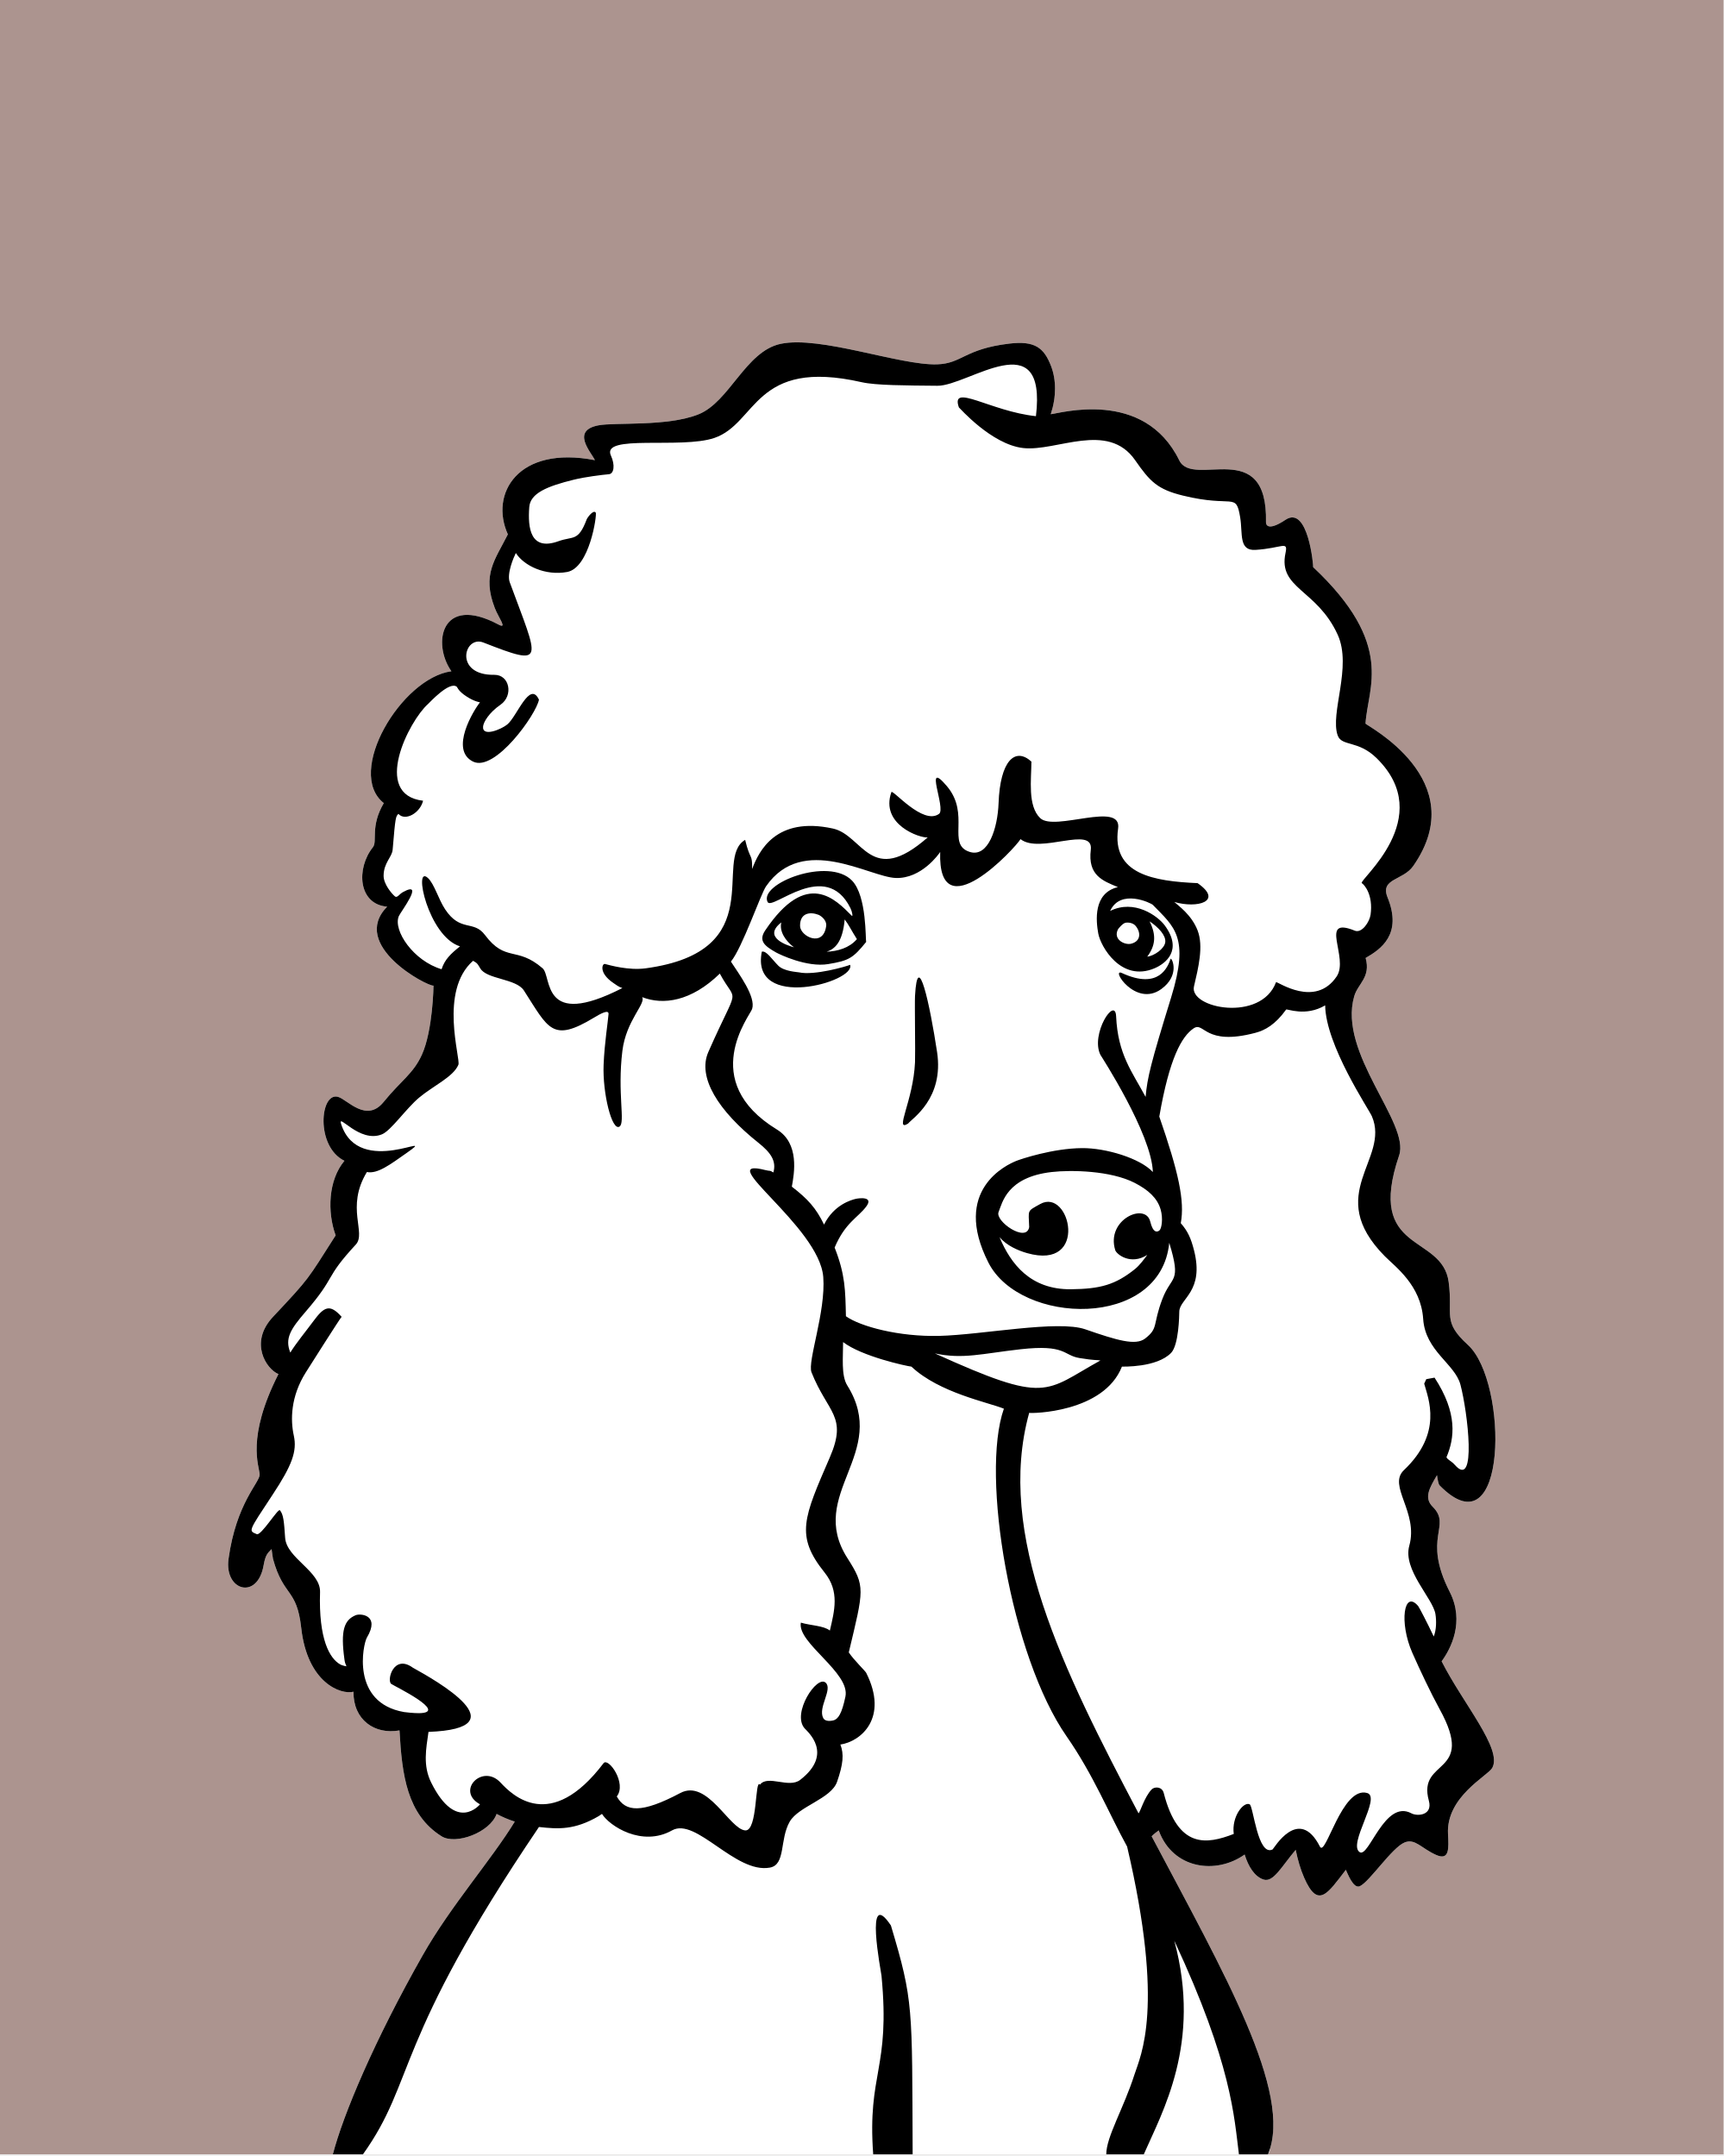
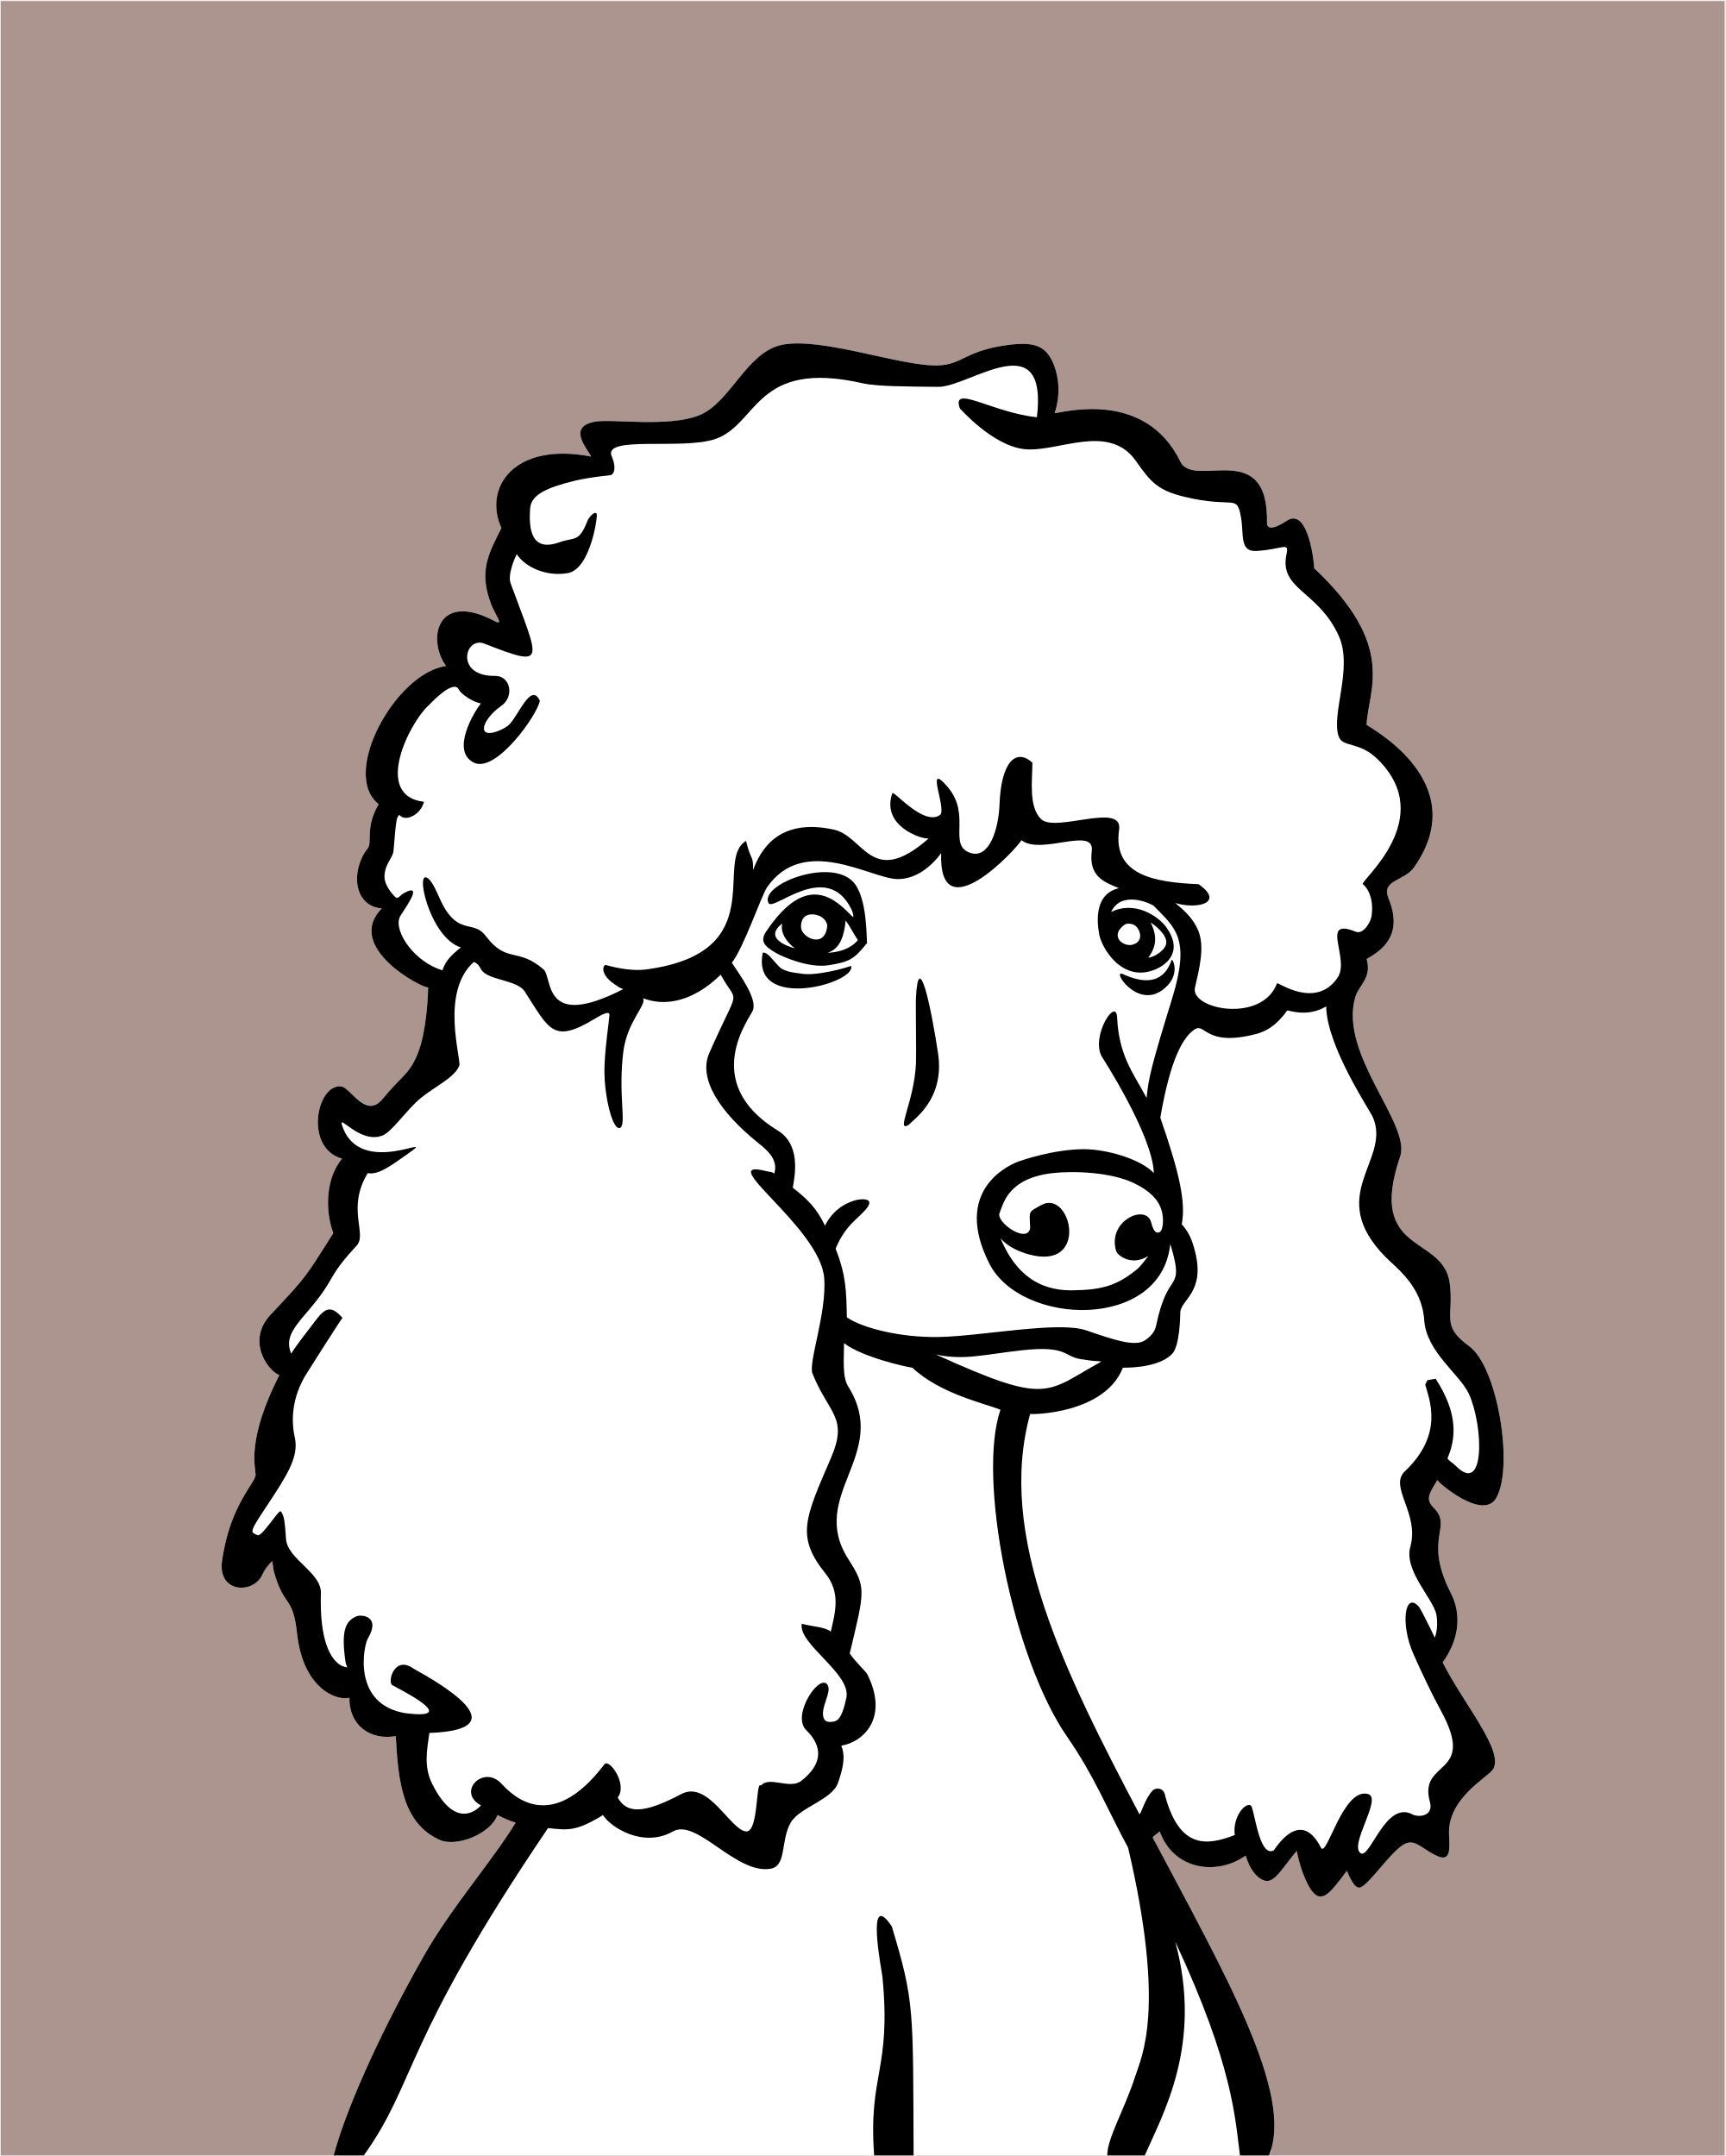
- <svg xmlns="http://www.w3.org/2000/svg" width="100%" height="100%" viewBox="0 0 945 1182" version="1.1" xml:space="preserve" style="fill-rule:evenodd;clip-rule:evenodd;stroke-linejoin:round;stroke-miterlimit:2;">
-   <g transform="matrix(1,0,0,1,-1064.69,-1406.58)">
-     <g id="site_poodle" transform="matrix(0.26936,0,0,0.47619,1064.69,1406.58)">
-       <rect x="0" y="0" width="3507.87" height="2480.32" style="fill:rgb(172,148,143);" />
-       <g id="poodle" transform="matrix(-3.7125,0,0,3.04563,15264.2,-1117.53)">
-         <g transform="matrix(-1,0,0,0.689512,5176.27,-602.928)">
-           <path d="M1759.83,2587.68L1247.16,2587.68C1252.82,2565.97 1269.83,2525.41 1296.52,2478.39C1311.75,2451.54 1334.14,2426.19 1346.91,2405.26C1343.22,2404.08 1339.87,2402.61 1336.93,2401.04C1333.41,2411.16 1314.56,2418.2 1306.78,2413.31C1287.92,2401.46 1285.05,2379.94 1283.72,2355.26C1269.98,2357.73 1258.28,2349.38 1258.5,2334.06C1251.54,2335.86 1233.16,2329.2 1229.82,2298.99C1227.41,2277.16 1220.16,2282.26 1214.37,2261.24C1214.22,2260.7 1213.92,2258.18 1213.59,2255.86C1211.62,2257.91 1210.26,2258.73 1209.22,2264.71C1205.87,2283.98 1187.58,2278.76 1189.99,2261.24C1194.23,2230.43 1207.21,2219.26 1207.04,2214.96C1206.86,2210.16 1199.53,2195.02 1217.35,2159.91C1210.74,2157.22 1201.1,2142.64 1214.37,2128.53C1234.81,2106.78 1232.88,2108.65 1248.71,2083.87C1244.06,2071.07 1244.61,2053.64 1253.53,2042.98C1237.53,2035.23 1240.11,2005.03 1250.08,2007.95C1255.15,2009.44 1265.57,2022.37 1275,2010.75C1284.54,1998.97 1291.2,1995.36 1295.96,1984.89C1302.05,1971.52 1302.36,1946.95 1302.36,1946.95C1299,1947.42 1256.15,1924.84 1276.94,1903.65C1261.12,1902.37 1259.79,1882.79 1269.12,1871.07C1271.76,1867.77 1267.53,1859.77 1275.11,1846.87C1253.83,1830.16 1284.74,1778.3 1312.18,1774.6C1301.52,1759.58 1306.32,1732.09 1338.04,1749.02C1343.09,1751.71 1337.98,1745.21 1335.95,1739.92C1328.87,1721.53 1335.98,1713.72 1343.11,1699.53C1333.04,1677.35 1348.55,1650.63 1390.85,1658.88C1388.68,1654.38 1377.59,1642.62 1392.84,1639.77C1402.1,1638.03 1430.54,1640.56 1447.59,1633.76C1464.67,1626.94 1473.43,1599.12 1492.71,1595.08C1514.52,1590.51 1557.97,1606.99 1578.41,1606.34C1592.13,1605.91 1593.39,1597.91 1617.97,1594.97C1631.88,1593.31 1637.03,1597.08 1640.95,1607.43C1643.74,1614.78 1643.9,1624.03 1640.73,1633.67C1645.21,1633.36 1691.8,1619.26 1711.21,1659C1718.79,1674.53 1759.83,1645.33 1758.73,1692.95C1758.71,1693.81 1759.28,1698.34 1769.44,1691.57C1781.84,1683.3 1784.82,1717.04 1784.58,1717.51C1829.79,1760.01 1814.45,1783.53 1813.3,1803.29C1813.25,1804.11 1872.58,1834.04 1839.41,1881.41C1833.86,1889.35 1821.16,1888.16 1825.37,1898.53C1833.63,1918.9 1821.67,1927 1813.36,1931.77C1816.31,1942.44 1809.11,1945.79 1807.09,1952.82C1798.09,1984.09 1837.79,2022.23 1831.73,2040.01C1813.24,2094.23 1855.36,2082.7 1858.89,2109.47C1861.32,2127.89 1855.19,2130.89 1869.47,2143.94C1891.66,2164.23 1891.46,2259.09 1853.96,2220.98C1853.24,2220.25 1852.88,2217.93 1852.49,2215.33C1848.34,2222.41 1845.19,2227.72 1850.14,2232.67C1860.81,2243.34 1844.12,2249.14 1859.46,2279.31C1867.82,2295.76 1859.99,2310.6 1855.03,2317.38C1866.66,2340.43 1888.63,2365.62 1882.74,2375.88C1880.21,2380.26 1857.45,2391.64 1858.52,2412.01C1858.93,2419.86 1859.4,2426.76 1852.1,2423.56C1843.95,2419.99 1840.51,2414.33 1834.75,2416.68C1827.77,2419.53 1815.58,2438.16 1810.21,2440.66C1806.63,2442.32 1803.49,2433.69 1802.52,2431.68C1792.49,2444.79 1787.24,2453.35 1779.64,2435.97C1777.61,2431.32 1776.11,2426.14 1775.03,2420.74C1767.23,2429.91 1762.78,2438.8 1757.37,2437.01C1752.38,2435.36 1749.02,2429.75 1747.04,2423.3C1731.46,2434.42 1707.68,2431.44 1699.93,2410.07C1698.57,2411.11 1697.17,2412.12 1696.05,2413.31C1734.17,2485.35 1771.32,2549.78 1761.04,2584.27C1761.05,2585.39 1760.65,2586.53 1759.83,2587.68Z" style="fill:white;" />
-         </g>
-         <g id="linhas" transform="matrix(1,0,0,0.689512,-938.63,365.904)">
-           <path d="M4443.72,1182.59L4423.16,1182.59C4413.24,1159.77 4391.21,1121.81 4406.43,1065.46C4374.82,1133.12 4373.63,1162.23 4370.99,1182.59L4355.07,1182.59C4341.06,1149.05 4379.43,1082.7 4418.85,1008.21C4417.72,1007.02 4416.33,1006.01 4414.97,1004.98C4407.21,1026.34 4383.43,1029.32 4367.86,1018.2C4365.88,1024.65 4362.52,1030.26 4357.53,1031.91C4352.12,1033.7 4347.67,1024.81 4339.87,1015.64C4338.78,1021.04 4337.29,1026.22 4335.26,1030.87C4327.66,1048.25 4322.41,1039.69 4312.38,1026.58C4311.41,1028.59 4308.26,1037.22 4304.69,1035.56C4299.32,1033.06 4287.13,1014.43 4280.15,1011.58C4274.39,1009.23 4270.95,1014.89 4262.8,1018.46C4255.5,1021.66 4255.97,1014.76 4256.38,1006.92C4257.45,986.54 4234.68,975.163 4232.16,970.778C4226.26,960.523 4248.24,935.335 4259.87,912.279C4254.91,905.496 4247.07,890.657 4255.44,874.213C4270.78,844.042 4254.09,838.24 4264.76,827.567C4269.71,822.617 4266.56,817.314 4262.41,810.231C4262.02,812.832 4261.66,815.148 4260.94,815.881C4223.44,853.991 4223.23,759.127 4245.43,738.843C4259.71,725.795 4253.57,722.791 4256.01,704.368C4259.54,677.596 4301.65,689.134 4283.17,634.914C4277.11,617.129 4316.81,578.99 4307.81,547.723C4305.79,540.687 4298.59,537.345 4301.54,526.675C4293.23,521.897 4281.27,513.805 4289.53,493.434C4293.74,483.062 4281.04,484.251 4275.48,476.316C4242.32,428.94 4301.65,399.011 4301.6,398.189C4300.45,378.43 4285.11,354.907 4330.31,312.411C4330.08,311.945 4333.06,278.196 4345.46,286.466C4355.62,293.237 4356.19,288.712 4356.17,287.849C4355.07,240.23 4396.11,269.431 4403.69,253.902C4423.1,214.165 4469.69,228.265 4474.16,228.571C4470.99,218.935 4471.15,209.677 4473.94,202.327C4477.87,191.982 4483.02,188.211 4496.92,189.873C4521.51,192.813 4522.77,200.808 4536.48,201.242C4556.93,201.89 4600.38,185.413 4622.18,189.982C4641.47,194.023 4650.23,221.839 4667.31,228.657C4684.36,235.464 4712.8,232.93 4722.06,234.666C4737.31,237.526 4726.22,249.279 4724.04,253.779C4766.35,245.532 4781.86,272.249 4771.78,294.434C4778.92,308.624 4786.02,316.426 4778.95,334.82C4776.91,340.112 4771.81,346.615 4776.86,343.919C4808.57,326.987 4813.38,354.484 4802.72,369.501C4830.16,373.199 4861.07,425.06 4839.79,441.774C4847.37,454.669 4843.14,462.667 4845.77,465.975C4855.11,477.69 4853.78,497.267 4837.96,498.553C4858.74,519.745 4815.9,542.318 4812.54,541.856C4812.54,541.856 4812.85,566.421 4818.94,579.792C4823.7,590.257 4830.35,593.873 4839.9,605.646C4849.33,617.272 4859.74,604.339 4864.82,602.851C4874.79,599.928 4877.36,630.134 4861.37,637.877C4870.29,648.538 4870.84,665.972 4866.19,678.77C4882.02,703.555 4880.09,701.684 4900.53,723.429C4913.8,737.544 4904.16,752.121 4897.55,754.808C4915.36,789.921 4908.04,805.057 4907.85,809.859C4907.68,814.164 4920.67,825.327 4924.91,856.14C4927.32,873.656 4909.03,878.879 4905.68,859.609C4904.64,853.632 4903.28,852.815 4901.31,850.763C4900.97,853.076 4900.68,855.596 4900.53,856.138C4894.73,877.165 4887.49,872.057 4885.07,893.895C4881.74,924.098 4863.35,930.755 4856.4,928.961C4856.61,944.276 4844.91,952.627 4831.18,950.166C4829.85,974.837 4826.98,996.365 4808.12,1008.21C4800.34,1013.1 4781.49,1006.07 4777.96,995.941C4775.03,997.511 4771.68,998.982 4767.99,1000.17C4780.76,1021.09 4803.15,1046.44 4818.38,1073.29C4845.07,1120.32 4862.08,1160.87 4867.73,1182.59L4851.23,1182.59C4822,1141.64 4835.18,1121.97 4754.73,1003.11C4744,1004.32 4735.13,1004.8 4722.06,997.193C4721.41,996.812 4720.78,996.392 4720.18,995.941C4716.16,1002.48 4698.27,1014.28 4681.78,1004.98C4668.62,997.552 4647.08,1028.84 4628.13,1025.38C4619.33,1023.77 4622.9,1009.99 4617.25,1000.17C4612.39,991.72 4594.54,987.687 4591.3,978.326C4587.94,968.624 4587.44,963.21 4589.48,957.919C4578.23,956.234 4562.91,943.353 4575.33,918.6C4575.85,917.564 4582.27,911.383 4584.88,907.392C4576.62,872.763 4575.65,871.317 4585.66,855.655C4608.15,820.484 4562.35,798.252 4585.72,761.023C4589.17,755.524 4587.95,745.142 4588,737.266C4577.77,745.118 4553.35,750.416 4550.54,750.727C4535.24,765.119 4508.51,770.258 4499.85,773.787C4512.74,810.299 4495.97,909.594 4465.49,953.382C4450.8,974.495 4442.47,995.318 4432.29,1013.87C4411.52,1102.5 4424.92,1128.41 4428.28,1138.88C4434.28,1157.6 4443.77,1173.09 4443.72,1182.59ZM4549.87,1182.59C4550.2,1101.37 4549.35,1098.67 4561.79,1057.1C4576.45,1035.21 4567.17,1082.36 4566.95,1084.63C4561.99,1136.08 4574.79,1137.66 4571.49,1182.59L4549.87,1182.59ZM4433.17,507.38C4431.58,507.073 4429.07,507.44 4427.7,509.024C4424.8,512.381 4424.52,517.425 4430.03,518.856C4433.63,519.792 4440.27,516.478 4437.23,510.867C4437.1,510.625 4434.76,507.688 4433.17,507.38ZM4649.5,528.663C4643.31,521.221 4633.19,491.67 4630.23,487.39C4610.1,458.289 4573.62,482.36 4559.08,482.831C4545.03,483.286 4535.45,469.655 4534.77,468.554C4536.24,512.369 4493.55,466.392 4490.74,461.53C4480.09,469.975 4450.55,453.681 4452.21,467.405C4453.9,481.38 4445.76,484.345 4437.34,487.832C4451.04,491.095 4449.33,506.548 4448.11,513.269C4446.82,520.41 4435.57,540.084 4417.29,532.348C4411.15,529.748 4401.71,522.447 4411.61,508.907C4415.52,503.566 4428.43,494.3 4441.61,500.915C4435.89,488.444 4419.13,496.609 4418.18,497.585C4406.55,509.617 4397.91,515.099 4408.17,548.339C4419.41,584.764 4421.2,592.215 4422.16,602.851C4429.53,589.072 4437.38,579.629 4438.32,558.674C4438.82,547.371 4452.53,568.467 4446.93,579.792C4446.76,580.146 4418.85,623.009 4418.18,644.036C4425.2,636.457 4443.98,630.825 4456.99,630.926C4473.15,631.05 4490.5,636.941 4492.89,637.877C4498.27,639.985 4528.59,653.857 4508.33,693.704C4490.87,728.024 4413.92,730.546 4409.19,682.844C4402.37,705.267 4407.9,700.346 4412.98,713.674C4418.41,727.937 4414.99,729.577 4422.43,735.324C4427.66,739.369 4437.9,736.277 4455.24,730.264C4470.3,725.04 4511.73,733.307 4535.39,733.877C4557.33,734.405 4578.53,728.75 4586.45,723.1C4586.78,708.952 4586.76,700.359 4592.64,685.451C4586.88,671.801 4579.91,669.073 4575.33,662.985C4571.09,657.347 4579.13,658.294 4581.07,658.752C4583.31,659.284 4593.01,661.866 4598.44,672.855C4602.87,663.681 4607.42,658.775 4616.1,652.056C4614.76,644.783 4611.82,628.347 4624.27,620.738C4667.91,594.065 4639.06,558.325 4637.87,554.636C4635.72,547.931 4645.14,535.416 4649.5,528.663ZM4583.27,503.515C4592,494.776 4607.78,477.518 4630.69,511.565C4634.62,517.406 4630.83,520.191 4624.8,523.626C4622.91,524.708 4607.83,531.993 4596.14,530.032C4584.84,528.138 4582.63,526.884 4575.33,517.86C4575.82,516.92 4574.86,492.876 4583.08,484.29C4595.84,470.982 4634.3,485.877 4629.4,495.98C4626.94,501.059 4597.57,471.787 4583.94,499.426C4582.99,501.348 4582.51,504.275 4583.27,503.515ZM4614.92,520.836C4618.4,519.897 4632.5,515.429 4621.86,507.184C4621.87,507.218 4621.88,507.252 4621.89,507.285C4623.02,512.09 4619.63,517.334 4614.92,520.836ZM4601.52,502.999C4600.28,503.48 4596.84,505.854 4597.27,509.133C4598.85,521.222 4611.51,514.802 4611.59,509.161C4611.71,501.879 4605.98,501.272 4601.52,502.999ZM4597.02,523.268C4592.76,521.805 4588.28,518.446 4587.13,505.565C4584.81,508.562 4583.45,511.628 4580.43,516.361C4584.67,521.277 4590.99,522.982 4597.02,523.268ZM4408.42,527.091C4409.97,531.47 4414.71,544.359 4435.14,534.942C4441.61,531.959 4427.7,554.001 4413.57,543.736C4403.33,536.296 4407.51,526.906 4408.42,527.091ZM4584.15,530.435C4586.18,531.321 4603.8,536.434 4612.24,534.56C4613.08,534.373 4620.4,534.056 4623.53,530.902C4627.11,527.3 4630.04,522.553 4632.56,523.228C4639,555.975 4580.89,539.881 4584.15,530.435ZM4552.36,617.462C4550.18,614.661 4532.61,603.798 4536.48,578.243C4540.46,552.053 4547.13,521.014 4548.57,547.507C4548.81,551.951 4548.33,578.477 4548.57,583.837C4549.52,605.122 4560.16,622.381 4552.36,617.462ZM4891.05,743.025C4894.13,735.221 4890.96,730.235 4882.62,720.568C4865.47,700.676 4872.72,702.79 4855.16,683.826C4849.19,677.376 4860.88,663.441 4849.06,644.036C4843.21,645.183 4836.46,640.045 4827.12,633.481C4808.55,620.431 4853.24,647.901 4863.14,617.889C4865.43,610.963 4853.19,628.467 4840.77,623.352C4835.83,621.317 4827.56,609.216 4820.4,603.222C4812.7,596.771 4801.64,591.866 4798.9,585.222C4797.56,581.951 4809.71,544.828 4790.85,528.228C4789.28,529.304 4788.87,528.886 4786.92,532.348C4783.51,538.429 4767.25,537.921 4763.01,544.482C4749.5,565.42 4747.56,573.283 4724.62,559.431C4721.17,557.347 4716.39,554.65 4716.59,557.456C4716.9,561.708 4718.8,573.179 4719.29,585.222C4719.93,600.7 4714.73,621.948 4710.54,619.093C4707.3,616.884 4711.85,600.876 4709,577.618C4706.95,560.917 4695.91,551.641 4698.18,548.144C4686.62,552.659 4671.25,550.528 4655.58,535.249C4646.04,552.987 4644.82,539.504 4661.88,578.243C4667.97,592.082 4656.49,610.443 4634.44,627.989C4627.57,633.447 4624.45,638.058 4626.22,644.27C4628.64,642.818 4627.64,643.728 4630.54,642.985C4660.63,635.301 4601.01,673.73 4598.87,701.59C4597.4,720.64 4607.67,747.942 4605.31,753.857C4596.38,776.284 4585.44,777.716 4595.25,800.413C4609.59,833.572 4614.36,843.378 4598.15,863.599C4589.81,873.998 4592.74,884.58 4595.25,895.428C4598.62,892.691 4605.85,892.696 4611.15,891.073C4613.35,902.211 4583.92,918.45 4586.73,931.675C4588.66,940.765 4590.57,944.099 4593.59,944.731C4595.85,945.202 4598.04,944.986 4598.87,943.421C4601.94,937.64 4593.56,927.641 4597.56,924.002C4602.35,919.631 4616.26,940.838 4609.12,949.008C4607.52,950.839 4592.98,962.931 4611.53,977.29C4617.74,982.098 4629.21,974.342 4633.57,979.906C4636.45,976.231 4634.69,1005.62 4641.7,1004.98C4650.36,1004.18 4662.38,976.615 4677.22,984.477C4698.64,995.823 4707.27,994.889 4712.07,986.372C4706.42,979.165 4716.73,964.723 4719.33,968.154C4748.43,1006.5 4769.37,985.687 4775.8,978.76C4785.65,968.166 4800.54,983.279 4787.05,990.681C4787.05,990.681 4799.93,1006.67 4813.81,978.76C4818.47,969.387 4816.59,960.17 4815.29,950.976C4764.46,949.073 4811.26,922.775 4823.87,915.776C4834.41,908.127 4838.32,922.772 4835.71,924.679C4834.24,925.749 4803.82,940.442 4820.4,940.713C4823.19,940.758 4828.03,940.212 4828.62,940.109C4858.11,935.029 4851.13,902.748 4849.06,899.276C4841.6,886.771 4852.66,885.932 4855.2,886.998C4861.6,889.677 4863.55,895.429 4861.37,911.227C4861.1,913.219 4861,913.13 4860.27,915.003C4860.87,915 4862.91,914.42 4863.58,914.05C4869.57,910.74 4875.57,900.047 4874.74,874.342C4874.38,862.93 4893.1,855.792 4893.88,844.581C4894.49,835.644 4894.79,831.728 4896.76,829.455C4897.77,828.301 4907.07,843.589 4909.43,842.567C4913.97,840.589 4914.37,841.583 4900.62,820.742C4890.22,804.986 4887.23,797.142 4889.12,788.582C4891.01,780.022 4890.94,767.166 4882.53,753.857C4881.92,752.889 4863.22,723.316 4862.91,723.429C4869.39,716.112 4872.53,717.882 4878.28,725.65C4882.54,731.397 4887.94,737.94 4891.05,743.025ZM4421.27,525.981C4416.85,520.01 4416.11,514.357 4419.97,506.6C4415.11,509.874 4411.02,514.238 4411.37,517.929C4411.72,521.601 4417.5,525.528 4421.27,525.981ZM4485.98,776.064C4484.86,776.459 4445.14,776.064 4435.14,750.727C4434.94,750.673 4416.08,751.376 4408.17,743.18C4403.97,738.831 4403.72,722.706 4403.69,720.568C4403.58,713.396 4389.81,709.566 4395.64,686.853C4397.31,680.318 4399.05,676.436 4402.88,672.083C4400.6,659.898 4404.1,644.104 4414.65,613.645C4409.08,581.36 4402.28,569.672 4395.9,565.313C4389.94,561.247 4390.09,575.194 4361.9,567.701C4356.7,566.319 4351.08,563.27 4345.12,554.966C4344.71,554.384 4334.52,559.068 4323.72,552.666C4323.41,574.585 4299.82,609.489 4298.1,613.485C4287.93,637.128 4324.84,655.944 4291.07,690.146C4285.32,695.974 4271.23,705.994 4269.99,724.589C4268.82,742.181 4252.64,749.119 4249.57,760.572C4245.59,775.49 4240.49,818.4 4252.62,804.607C4254.59,802.361 4256.32,802.05 4257.23,800.413C4252.77,789.983 4251.01,776.224 4263.75,756.763L4268.29,757.595L4269.43,760.065C4267.2,768.186 4259.03,787.089 4280.56,807.485C4289.59,816.043 4272.47,830.513 4277.6,848.908C4281.29,862.112 4264.66,877.72 4263.27,886.369C4262.69,889.895 4262.71,895.068 4264.2,898.689C4267.57,891.496 4272.22,882.586 4272.73,881.987C4280.54,872.794 4283.32,890.894 4275.91,907.686C4271.82,916.951 4265.63,930.057 4260.96,938.518C4240.68,975.291 4273.39,965.171 4266.87,988.729C4264.67,996.702 4273.08,997.422 4276.48,995.603C4291.08,987.808 4299.68,1020.07 4304.75,1016.93C4311.56,1012.72 4292.77,986.745 4300.71,984.477C4314.52,980.531 4323.48,1019.95 4326.59,1013.87C4338.19,991.137 4351.94,1015.11 4352.53,1015.41C4360.73,1019.47 4363.08,991.681 4365.11,990.681C4368.42,989.05 4375.11,997.367 4373.83,1006.92C4388.69,1012.67 4404.31,1015.22 4412.22,984.477C4413.15,980.843 4417.3,980.909 4418.85,982.525C4422.88,986.737 4425.09,994.948 4426.04,995.603C4467.37,917.109 4504.44,842.645 4485.98,776.064ZM4808.12,532.853C4823.47,528.313 4834.84,511.645 4831.57,503.771C4830.65,501.529 4816.99,483.76 4829.34,490.597C4831.34,491.703 4832.46,493.972 4833.71,492.905C4835.47,491.407 4839.92,486.209 4839.9,481.607C4839.86,474.443 4835.28,471.415 4834.94,467.308C4833.42,448.711 4833.19,449.223 4831.79,447.673C4828.07,451.879 4819.89,447.24 4818.26,440.48C4846.55,437.168 4826.01,396.705 4815.53,387.428C4814.79,386.777 4803.7,374.61 4799.74,378.031C4799.41,378.319 4799.09,380.327 4794.27,383.428C4790.18,386.057 4787.31,386.497 4787.05,386.519C4790.45,390.713 4803.94,412.634 4790.85,419.025C4778.83,424.895 4756.2,393.133 4754.73,385.07C4759.79,374.332 4766.72,394.235 4772.09,398.66C4775.38,401.366 4785.96,405.774 4785.36,399.735C4785.12,397.373 4782.18,392.246 4775.8,387.83C4768.6,382.841 4770.79,371.323 4779.24,371.453C4801.53,371.794 4795.9,349.553 4785.19,353.745C4750.5,367.322 4754.76,364.18 4770.74,320.721C4772.48,315.982 4768.59,307.055 4767.41,304.677C4762.88,311.737 4751.23,317.244 4739.3,315.074C4726.97,312.833 4722.87,283.722 4723.59,282.569C4724.81,280.61 4728.21,285.287 4728.55,286.195C4733.23,298.589 4735.91,295.27 4744.02,298.194C4759.48,303.771 4760.92,290.994 4760.04,279.462C4759.47,271.949 4750.45,268.099 4735.46,264.434C4729.32,262.933 4720.12,261.801 4716.39,261.474C4713.61,261.23 4712.9,256.439 4715.28,251.263C4720.77,239.333 4676.83,247.797 4658.59,241.59C4635.05,233.58 4636.89,197.601 4577.77,211.029C4570.06,212.779 4553.81,212.815 4536.28,212.979C4519.4,213.137 4476.09,177.819 4482.28,229.651C4507.11,227.038 4529.29,211.218 4524.53,224.825C4524.28,224.93 4506.69,245.152 4489.27,247.123C4471.05,249.183 4442.88,232.196 4427.9,253.779C4419.75,265.529 4415.64,269.764 4401.74,273.175C4373.85,280.022 4372.67,271.018 4370.32,285.102C4368.84,293.988 4371.25,303.548 4361.9,302.955C4347.21,302.024 4343.97,297.699 4345.46,304.677C4349.64,324.275 4328.23,324.46 4316.85,349.476C4308.83,367.104 4321.2,392.536 4316.85,404.691C4314.65,410.819 4305.68,407.187 4295.59,417.057C4262.05,449.874 4305.86,484.288 4303.62,485.66C4302.32,486.45 4297.31,491.925 4298.82,502.929C4299.36,506.849 4303.56,513.302 4307.49,511.707C4327.57,503.56 4310.48,526.529 4317.41,536.813C4329.19,554.289 4349.71,539.555 4350.65,539.943C4358.85,562.091 4398.42,554.321 4395.64,542.292C4393.28,532.126 4390.28,520.317 4393.66,511.565C4396.99,502.958 4404.29,497.968 4406.43,495.98C4393.74,499.706 4379.36,495.589 4393.66,485.66C4417.44,484.604 4440.9,480.953 4437.23,455.725C4435.01,440.399 4472.08,457.53 4479.94,450.014C4486.94,443.311 4484.79,428.733 4484.76,419.025C4493.73,410.87 4501.91,418.611 4502.76,441.774C4503.27,455.549 4508.4,471.7 4518.52,468.554C4531.55,464.506 4517.92,447.987 4531.13,432.442C4544.14,417.117 4531.41,444.76 4535.39,447.673C4544.21,454.135 4560.9,433.958 4561.53,435.757C4567.79,453.615 4545.74,461.079 4541.62,460.59C4572.98,488.14 4576.95,459.36 4593.59,455.725C4624.81,448.91 4634.15,468.035 4637.87,477.923C4637.74,469.083 4638.9,473.628 4641.7,461.929C4659.69,472.538 4627.22,522.972 4696.15,532.348C4705.67,533.642 4715.87,530.653 4718.57,529.971C4720.03,529.604 4722.19,534.816 4713.91,540.418C4712.5,541.371 4710.97,542.612 4709,543.171C4753.82,566.084 4747.49,536.889 4752.73,532.348C4766.94,520.035 4772.94,529.288 4784.38,514.032C4790.61,505.736 4797.79,512.663 4806.17,500.011C4809.8,494.539 4812.1,486.136 4815.55,482.887C4823.93,475.025 4815.47,514.88 4798.01,520.318C4803.21,524.451 4806.42,527.583 4808.12,532.853ZM4485.98,674.215C4487.49,683.051 4504.82,671.002 4502.76,665.972C4500.71,660.942 4498.25,646.852 4473.65,644.036C4462.87,642.8 4441.3,643.248 4428.21,649.953C4420.63,653.84 4415.7,658.353 4413.91,664.602C4412.49,669.544 4413.37,674.962 4414.52,675.996C4415.67,677.03 4418.05,677.716 4419.62,671.191C4422.2,660.473 4444,670.107 4438.81,686.853C4438.08,689.209 4430.27,695.284 4421.24,689.465C4422.72,691.483 4425.4,695.146 4427.9,697.165C4438.78,705.924 4447.09,708.137 4463.11,708.302C4485.19,708.529 4496.05,694.557 4502.23,679.76C4498.31,684.407 4492.03,687.098 4487.12,688.494C4452.99,698.197 4463.54,652.399 4479.94,661.582C4487.37,665.745 4486.31,664.488 4485.98,674.215ZM4446.93,747.342C4477.81,764.388 4475.61,771.633 4537.68,743.482C4522.21,746.808 4511.81,743.569 4490.74,741.203C4465.81,738.404 4467.42,744.537 4458.42,746.008C4449.58,747.454 4449.43,746.933 4446.93,747.342Z" style="fill-rule:nonzero;" />
-         </g>
-       </g>
-     </g>
+ <svg xmlns="http://www.w3.org/2000/svg" width="100%" height="100%" viewBox="0 0 946 1182" version="1.1" xml:space="preserve" style="fill-rule:evenodd;clip-rule:evenodd;stroke-linejoin:round;stroke-miterlimit:2;">
+   <rect id="site_poodle" x="0.433" y="0.583" width="944.882" height="1181.1" style="fill:rgb(172,148,143);" />
+   <g id="poodle">
+     <path d="M695.576,1181.68L182.91,1181.68C188.563,1159.97 205.572,1119.41 232.26,1072.39C247.493,1045.54 269.882,1020.19 282.652,999.264C278.962,998.081 275.614,996.61 272.679,995.04C269.156,1005.16 250.39,1012.97 240.887,1008.65C220.613,999.431 218.26,976.47 216.932,951.799C203.192,954.261 191.315,946.089 191.531,930.774C184.575,932.568 166.193,925.911 162.854,895.707C160.44,873.869 155.823,882.22 150.027,861.192C149.877,860.65 149.584,858.13 149.247,855.817C147.278,857.869 145.947,858.932 143.55,863.761C138.491,873.953 119.3,873.332 121.71,855.817C125.949,825.004 140.268,812.777 140.099,808.473C139.91,803.671 135.278,789.02 153.091,753.907C146.483,751.22 135.072,734.874 148.342,720.758C168.785,699.014 166.856,700.884 182.686,676.099C178.037,663.302 178.587,645.868 187.502,635.207C166.459,629.328 173.642,593.987 187.062,595.636C192.309,596.282 200.442,613.947 209.868,602.321C219.414,590.548 223.534,589.727 228.295,579.262C234.379,565.891 234.69,541.326 234.69,541.326C231.331,541.788 188.489,519.215 209.275,498.023C193.453,496.737 192.249,476.789 201.583,465.074C204.218,461.766 199.985,453.768 207.568,440.873C186.29,424.159 217.034,368.845 244.471,365.147C233.814,350.131 239.684,323.702 271.401,340.635C276.451,343.331 271.345,336.827 269.31,331.536C262.236,313.142 267.707,303.705 274.84,289.515C264.765,267.33 281.731,242.067 324.034,250.314C321.86,245.814 310.767,234.061 326.018,231.202C335.281,229.465 366.196,234.477 383.247,227.67C400.325,220.853 409.173,193.122 428.458,189.081C450.262,184.512 493.712,200.989 514.157,200.341C527.871,199.907 529.135,191.912 553.719,188.972C567.624,187.31 573.859,189.996 577.784,200.341C580.573,207.691 581.242,216.888 578.072,226.524C582.551,226.217 627.546,213.264 646.952,253.001C654.536,268.53 695.572,239.329 694.474,286.948C694.454,287.811 695.025,292.336 705.182,285.565C717.587,277.295 720.563,311.044 720.329,311.51C765.536,354.006 750.191,377.529 749.041,397.288C748.993,398.11 808.32,428.039 775.157,475.415C769.603,483.35 756.904,482.161 761.111,492.533C769.374,512.904 757.412,520.996 749.103,525.774C752.05,536.444 744.855,539.786 742.83,546.822C733.833,578.089 773.532,616.228 767.47,634.013C748.989,688.233 791.099,676.695 794.634,703.467C797.067,721.89 789.526,726.621 805.21,737.942C820.972,749.319 829.75,803.993 820.235,821.079C812.937,834.185 788.017,812.556 787.846,811.426C783.693,818.509 780.933,821.716 785.883,826.666C796.556,837.339 779.866,843.141 795.207,873.312C803.568,889.756 795.729,904.595 790.77,911.378C802.402,934.434 824.379,959.622 818.481,969.877C815.958,974.262 793.192,985.639 794.263,1006.01C794.675,1013.86 795.146,1020.76 787.846,1017.56C779.692,1013.99 776.255,1008.33 770.494,1010.68C763.512,1013.53 751.323,1032.16 745.951,1034.66C742.379,1036.32 739.231,1027.69 738.264,1025.68C728.234,1038.79 722.981,1047.35 715.382,1029.97C713.351,1025.32 711.858,1020.14 710.775,1014.74C702.975,1023.91 698.525,1032.8 693.11,1031.01C688.123,1029.36 684.762,1023.75 682.782,1017.3C667.209,1028.42 643.428,1025.44 635.676,1004.07C634.313,1005.11 632.92,1006.12 631.797,1007.31C669.902,1079.33 707.037,1143.73 696.799,1178.24C696.807,1179.37 696.408,1180.52 695.576,1181.68Z" style="fill:white;" />
+     <path id="linhas" d="M606.928,1181.68L627.486,1181.68C637.4,1158.87 659.436,1120.91 644.211,1064.56C675.817,1132.22 677.014,1161.33 679.655,1181.68L695.576,1181.68C709.585,1148.14 671.21,1081.8 631.797,1007.31C632.92,1006.12 634.313,1005.11 635.676,1004.07C643.428,1025.44 667.209,1028.42 682.782,1017.3C684.762,1023.75 688.123,1029.36 693.11,1031.01C698.525,1032.8 702.975,1023.91 710.775,1014.74C711.858,1020.14 713.351,1025.32 715.382,1029.97C722.981,1047.35 728.234,1038.79 738.264,1025.68C739.231,1027.69 742.379,1036.32 745.951,1034.66C751.323,1032.16 763.512,1013.53 770.494,1010.68C776.255,1008.33 779.692,1013.99 787.846,1017.56C795.146,1020.76 794.675,1013.86 794.263,1006.01C793.192,985.639 815.958,974.262 818.481,969.877C824.379,959.622 802.402,934.434 790.77,911.378C795.729,904.595 803.568,889.756 795.207,873.312C779.866,843.141 796.556,837.339 785.883,826.666C780.933,821.716 783.693,818.509 787.846,811.426C788.017,812.556 812.937,834.185 820.235,821.079C829.75,803.993 820.972,749.319 805.21,737.942C789.526,726.621 797.067,721.89 794.634,703.467C791.099,676.695 748.989,688.233 767.47,634.013C773.532,616.228 733.833,578.089 742.83,546.822C744.855,539.786 752.05,536.444 749.103,525.774C757.412,520.996 769.374,512.904 761.111,492.533C756.904,482.161 769.603,483.35 775.157,475.415C808.32,428.039 748.993,398.11 749.041,397.288C750.191,377.529 765.536,354.006 720.329,311.51C720.563,311.044 717.587,277.295 705.182,285.565C695.025,292.336 694.454,287.811 694.474,286.948C695.572,239.329 654.536,268.53 646.952,253.001C627.546,213.264 582.551,226.217 578.072,226.524C581.242,216.888 580.573,207.691 577.784,200.341C573.859,189.996 567.624,187.31 553.719,188.972C529.135,191.912 527.871,199.907 514.157,200.341C493.712,200.989 450.262,184.512 428.458,189.081C409.173,193.122 400.325,220.853 383.247,227.67C366.196,234.477 335.281,229.465 326.018,231.202C310.767,234.061 321.86,245.814 324.034,250.314C281.731,242.067 264.765,267.33 274.84,289.515C267.707,303.705 262.236,313.142 269.31,331.536C271.345,336.827 276.451,343.331 271.401,340.635C239.684,323.702 233.814,350.131 244.471,365.147C217.034,368.845 186.29,424.159 207.568,440.873C199.985,453.768 204.218,461.766 201.583,465.074C192.249,476.789 193.453,496.737 209.275,498.023C188.489,519.215 231.331,541.788 234.69,541.326C234.69,541.326 234.379,565.891 228.295,579.262C223.534,589.727 219.414,590.548 209.868,602.321C200.442,613.947 192.309,596.282 187.062,595.636C173.642,593.987 166.459,629.328 187.502,635.207C178.587,645.868 178.037,663.302 182.686,676.099C166.856,700.884 168.785,699.014 148.342,720.758C135.072,734.874 146.483,751.22 153.091,753.907C135.278,789.02 139.91,803.671 140.099,808.473C140.268,812.777 125.949,825.004 121.71,855.817C119.3,873.332 138.491,873.953 143.55,863.761C145.947,858.932 147.278,857.869 149.247,855.817C149.584,858.13 149.877,860.65 150.027,861.192C155.823,882.22 160.44,873.869 162.854,895.707C166.193,925.911 184.575,932.568 191.531,930.774C191.315,946.089 203.192,954.261 216.932,951.799C218.26,976.47 220.613,999.431 240.887,1008.65C250.39,1012.97 269.156,1005.16 272.679,995.04C275.614,996.61 278.962,998.081 282.652,999.264C269.882,1020.19 247.493,1045.54 232.26,1072.39C205.572,1119.41 188.563,1159.97 182.91,1181.68L199.411,1181.68C228.64,1140.74 219.951,1121.07 300.399,1002.21C311.126,1003.42 315.516,1003.9 328.582,996.292C329.236,995.911 329.865,995.491 330.466,995.04C334.483,1001.58 352.374,1013.38 368.866,1004.07C382.018,996.651 403.562,1027.94 422.509,1024.47C431.314,1022.87 427.744,1009.08 433.395,999.264C438.255,990.819 456.098,986.786 459.344,977.425C462.708,967.723 463.206,962.309 461.167,957.018C472.415,955.333 487.732,942.452 475.31,917.699C474.79,916.663 468.376,910.482 465.764,906.491C474.021,871.862 474.995,870.416 464.98,854.754C442.49,819.583 488.289,797.351 464.925,760.122C461.475,754.623 462.69,744.241 462.638,736.365C472.874,744.217 497.293,749.515 500.105,749.826C515.404,764.218 539.758,769.357 548.413,772.886C535.523,809.398 554.677,908.693 585.149,952.481C599.842,973.594 608.169,994.417 618.354,1012.97C639.118,1101.6 625.722,1127.51 622.365,1137.98C616.36,1156.7 606.871,1172.19 606.928,1181.68ZM500.774,1181.68C500.437,1100.47 501.289,1097.77 488.851,1056.19C474.194,1034.31 483.471,1081.46 483.69,1083.73C488.655,1135.18 475.856,1136.76 479.153,1181.68L500.774,1181.68ZM617.472,506.479C619.061,506.172 621.571,506.539 622.941,508.123C625.846,511.48 626.118,516.524 620.615,517.955C617.016,518.891 610.372,515.577 613.41,509.966C613.541,509.724 615.884,506.787 617.472,506.479ZM401.139,527.762C407.328,520.32 417.457,490.769 420.418,486.489C440.548,457.388 477.023,481.459 491.567,481.93C505.611,482.385 515.191,468.754 515.877,467.653C514.4,511.468 557.096,465.491 559.9,460.629C570.554,469.074 600.089,452.78 598.431,466.504C596.743,480.479 604.886,483.444 613.301,486.931C599.601,490.194 601.312,505.647 602.528,512.368C603.819,519.509 615.077,539.183 633.349,531.447C639.492,528.847 648.932,521.546 639.028,508.006C635.121,502.665 622.21,493.399 609.03,500.014C614.757,487.543 631.515,495.708 632.458,496.684C644.089,508.716 652.729,514.198 642.474,547.438C631.237,583.863 629.447,591.314 628.486,601.95C621.115,588.171 613.267,578.728 612.328,557.773C611.821,546.47 598.11,567.566 603.711,578.891C603.886,579.245 631.788,622.108 632.458,643.135C625.437,635.556 606.666,629.924 593.647,630.025C577.49,630.149 560.138,636.04 557.749,636.976C552.372,639.084 522.049,652.956 542.314,692.803C559.768,727.123 636.725,729.645 641.454,681.943C648.268,704.366 642.742,699.445 637.667,712.773C632.237,727.036 635.647,728.676 628.215,734.423C622.983,738.468 612.737,735.376 595.401,729.363C580.338,724.139 538.916,732.406 515.253,732.976C493.314,733.504 472.116,727.849 464.193,722.199C463.857,708.051 463.885,699.458 458.005,684.55C463.766,670.9 470.731,668.172 475.31,662.084C479.55,656.446 471.509,657.393 469.576,657.852C467.336,658.383 457.632,660.966 452.206,671.954C447.768,662.78 443.218,657.874 434.539,651.155C435.882,643.882 438.826,627.446 426.375,619.837C382.728,593.164 411.584,557.425 412.77,553.735C414.925,547.03 405.499,534.515 401.139,527.762ZM467.372,502.614C458.644,493.875 442.864,476.617 419.956,510.664C416.026,516.505 419.816,519.29 425.84,522.725C427.736,523.807 442.814,531.092 454.506,529.131C465.798,527.237 468.008,525.983 475.31,516.959C474.818,516.019 475.786,491.975 467.558,483.389C454.805,470.081 416.343,484.976 421.238,495.079C423.699,500.159 453.073,470.886 466.702,498.525C467.65,500.447 468.13,503.374 467.372,502.614ZM435.718,519.935C432.245,518.996 418.143,514.528 428.785,506.283C428.774,506.317 428.765,506.351 428.757,506.384C427.625,511.189 431.016,516.433 435.718,519.935ZM449.119,502.098C450.36,502.579 453.801,504.953 453.373,508.232C451.795,520.321 439.137,513.901 439.05,508.26C438.936,500.978 444.666,500.371 449.119,502.098ZM453.618,522.367C457.881,520.904 462.363,517.545 463.508,504.664C465.836,507.661 467.192,510.727 470.211,515.46C465.971,520.376 459.648,522.081 453.618,522.367ZM642.223,526.19C640.677,530.569 635.935,543.458 615.503,534.041C609.031,531.058 622.941,553.1 637.071,542.835C647.311,535.395 643.136,526.005 642.223,526.19ZM466.495,529.534C464.463,530.42 446.844,535.533 438.404,533.659C437.56,533.472 430.245,533.155 427.111,530.001C423.531,526.399 420.604,521.652 418.082,522.327C411.643,555.074 469.751,538.98 466.495,529.534ZM498.28,616.561C500.464,613.76 518.035,602.897 514.157,577.342C510.183,551.152 503.509,520.113 502.073,546.606C501.832,551.05 502.311,577.576 502.073,582.936C501.124,604.221 490.485,621.48 498.28,616.561ZM159.589,742.124C156.508,734.32 159.685,729.334 168.02,719.667C185.173,699.775 177.921,701.889 195.482,682.925C201.455,676.475 189.76,662.54 201.583,643.135C207.432,644.282 214.183,639.144 223.523,632.58C242.095,619.53 197.401,647 187.502,616.988C185.218,610.062 197.448,627.567 209.868,622.451C214.811,620.416 223.079,608.315 230.239,602.321C237.945,595.87 249.005,590.965 251.741,584.321C253.087,581.05 240.935,543.927 259.794,527.327C261.364,528.404 261.77,527.985 263.718,531.447C267.138,537.528 283.395,537.021 287.629,543.581C301.141,564.519 303.079,572.382 326.018,558.53C329.469,556.446 334.254,553.749 334.052,556.555C333.745,560.807 331.844,572.278 331.351,584.321C330.717,599.799 335.917,621.047 340.101,618.192C343.339,615.983 338.793,599.975 341.642,576.717C343.688,560.016 354.736,550.74 352.465,547.243C364.018,551.758 379.393,549.627 395.06,534.348C404.598,552.086 405.826,538.603 388.767,577.342C382.674,591.181 394.149,609.543 416.207,627.088C423.068,632.546 426.196,637.157 424.419,643.369C421.999,641.917 423.005,642.827 420.099,642.084C390.015,634.4 449.628,672.829 451.774,700.689C453.242,719.739 442.974,747.041 445.331,752.956C454.267,775.383 465.204,776.815 455.388,799.512C441.049,832.671 436.283,842.477 452.493,862.698C460.829,873.097 457.902,883.679 455.388,894.527C452.021,891.79 444.792,891.795 439.491,890.172C437.293,901.31 466.723,917.549 463.916,930.774C461.986,939.864 460.074,943.198 457.049,943.83C454.795,944.301 452.607,944.085 451.774,942.52C448.7,936.739 457.08,926.74 453.086,923.101C448.289,918.73 434.385,939.937 441.522,948.107C443.121,949.938 457.664,962.03 439.111,976.389C432.898,981.197 421.435,973.441 417.075,979.005C414.188,975.33 415.95,1004.72 408.938,1004.07C400.287,1003.28 388.26,975.714 373.419,983.576C351.999,994.922 343.375,993.988 338.577,985.471C344.221,978.264 333.915,963.822 331.311,967.253C302.211,1005.6 281.275,984.786 274.84,977.859C264.998,967.265 250.104,982.378 263.597,989.78C263.597,989.78 250.718,1005.77 236.834,977.859C232.172,968.486 234.051,959.269 235.35,950.075C286.185,948.172 239.379,921.874 226.776,914.875C216.231,907.226 212.324,921.871 214.933,923.778C216.398,924.848 246.826,939.541 230.239,939.812C227.456,939.857 222.614,939.311 222.017,939.208C192.536,934.128 199.512,901.847 201.583,898.375C209.041,885.87 197.984,885.031 195.438,886.097C189.04,888.776 187.094,894.528 189.272,910.326C189.546,912.318 189.641,912.229 190.373,914.102C189.772,914.099 187.731,913.519 187.062,913.149C181.072,909.839 175.076,899.146 175.899,873.441C176.264,862.029 157.539,854.891 156.768,843.68C156.153,834.743 155.851,830.827 153.878,828.554C152.876,827.4 143.568,842.688 141.216,841.666C136.668,839.688 136.27,840.682 150.027,819.841C160.426,804.085 163.409,796.241 161.521,787.681C159.633,779.121 159.707,766.265 168.112,752.956C168.723,751.988 187.421,722.415 187.733,722.528C181.252,715.211 178.115,716.981 172.359,724.749C168.101,730.496 162.698,737.039 159.589,742.124ZM629.37,525.08C633.789,519.109 634.532,513.456 630.674,505.699C635.53,508.973 639.619,513.337 639.271,517.028C638.926,520.7 633.142,524.627 629.37,525.08ZM564.661,775.163C565.781,775.558 605.507,775.163 615.503,749.826C615.698,749.772 634.562,750.475 642.474,742.279C646.672,737.93 646.92,721.805 646.952,719.667C647.06,712.495 660.831,708.665 655.005,685.952C653.329,679.418 651.593,675.535 647.766,671.182C650.043,658.997 646.545,643.203 635.993,612.744C641.562,580.459 648.359,568.771 654.747,564.412C660.707,560.346 660.551,574.293 688.744,566.8C693.942,565.418 699.559,562.369 705.518,554.065C705.935,553.483 716.117,558.167 726.918,551.765C727.233,573.684 750.826,608.588 752.545,612.584C762.711,636.227 725.799,655.043 759.57,689.245C765.324,695.073 779.411,705.093 780.65,723.688C781.823,741.28 800.333,753.509 805.21,764.314C813.02,781.615 814.271,820.069 798.025,803.706C795.918,801.584 794.319,801.149 793.408,799.512C797.877,789.082 799.637,775.323 786.889,755.862L782.353,756.694L781.213,759.164C783.445,767.286 791.614,786.188 770.084,806.584C761.051,815.142 778.175,829.612 773.041,848.008C769.357,861.211 785.977,876.819 787.377,885.468C787.947,888.994 787.932,894.167 786.439,897.788C783.077,890.595 778.422,881.685 777.913,881.086C770.103,871.893 767.324,889.993 774.731,906.785C778.818,916.05 785.01,929.156 789.678,937.617C809.967,974.39 777.248,964.27 783.769,987.828C785.976,995.801 777.565,996.521 774.16,994.702C759.562,986.907 750.966,1019.17 745.893,1016.03C739.086,1011.82 757.872,985.844 749.933,983.576C736.12,979.63 727.158,1019.05 724.056,1012.97C712.45,990.236 698.708,1014.21 698.116,1014.5C689.909,1018.57 687.564,990.78 685.535,989.78C682.225,988.149 675.537,996.466 676.811,1006.02C661.952,1011.77 646.328,1014.32 638.423,983.576C637.489,979.942 633.346,980.008 631.797,981.624C627.76,985.836 625.548,994.047 624.599,994.702C583.275,916.208 546.202,841.744 564.661,775.163ZM242.523,531.952C227.175,527.412 215.805,510.744 219.069,502.87C219.998,500.628 233.654,482.859 221.298,489.696C219.3,490.802 218.185,493.071 216.932,492.004C215.172,490.506 210.718,485.308 210.742,480.706C210.78,473.542 215.36,470.514 215.697,466.407C217.224,447.81 217.452,448.322 218.854,446.772C222.573,450.978 230.749,446.339 232.385,439.579C204.092,436.267 224.632,395.804 235.116,386.527C235.852,385.876 246.939,373.709 250.899,377.13C251.233,377.418 251.556,379.426 256.376,382.527C260.463,385.156 263.329,385.596 263.597,385.618C260.191,389.812 246.705,411.733 259.794,418.124C271.814,423.994 294.439,392.232 295.913,384.169C290.855,373.431 283.92,393.334 278.548,397.759C275.263,400.465 264.68,404.873 265.286,398.834C265.523,396.472 268.462,391.345 274.84,386.929C282.046,381.94 279.848,370.422 271.401,370.552C249.114,370.893 254.748,348.652 265.458,352.844C300.143,366.421 295.88,363.279 279.902,319.82C278.16,315.081 282.05,306.154 283.231,303.776C287.76,310.836 299.41,316.343 311.346,314.173C323.674,311.932 327.776,282.821 327.055,281.668C325.83,279.709 322.436,284.386 322.093,285.294C317.411,297.688 314.733,294.369 306.624,297.293C291.162,302.87 289.725,290.093 290.601,278.561C291.172,271.048 300.187,267.198 315.181,263.533C321.321,262.032 330.525,260.9 334.252,260.573C337.035,260.329 337.74,255.538 335.361,250.362C329.877,238.432 373.811,246.896 392.054,240.689C415.592,232.679 413.756,196.7 472.874,210.128C480.579,211.878 496.837,211.914 514.361,212.078C531.241,212.236 574.549,176.918 568.359,228.75C543.536,226.137 521.348,210.317 526.118,223.924C526.367,224.029 543.95,244.251 561.375,246.222C579.59,248.282 607.76,231.295 622.74,252.878C630.895,264.629 635.008,268.863 648.901,272.274C676.793,279.121 677.969,270.117 680.322,284.201C681.807,293.087 679.393,302.647 688.744,302.054C703.432,301.123 706.671,296.798 705.182,303.776C701,323.374 722.41,323.559 733.794,348.575C741.816,366.203 729.443,391.635 733.794,403.79C735.987,409.918 744.962,406.286 755.05,416.156C788.592,448.973 744.777,483.387 747.024,484.759C748.318,485.549 753.336,491.024 751.819,502.028C751.278,505.948 747.084,512.401 743.153,510.806C723.077,502.659 740.162,525.628 733.231,535.912C721.453,553.388 700.934,538.654 699.992,539.042C691.788,561.19 652.221,553.42 655.005,541.392C657.359,531.225 660.364,519.416 656.981,510.664C653.654,502.057 646.348,497.067 644.211,495.079C656.9,498.805 671.277,494.688 656.981,484.759C633.202,483.703 609.744,480.052 613.41,454.824C615.637,439.498 578.561,456.629 570.707,449.114C563.701,442.41 565.849,427.832 565.887,418.124C556.91,409.969 548.733,417.71 547.879,440.873C547.371,454.648 542.24,470.799 532.119,467.653C519.094,463.605 532.721,447.086 519.516,431.541C506.498,416.216 519.229,443.859 515.253,446.772C506.436,453.234 489.745,433.057 489.115,434.856C482.853,452.714 504.9,460.178 509.024,459.689C477.657,487.239 473.693,458.459 457.049,454.824C425.836,448.009 416.496,467.134 412.77,477.022C412.902,468.182 411.741,472.728 408.938,461.028C390.947,471.637 423.419,522.071 354.489,531.447C344.975,532.741 334.775,529.752 332.068,529.07C330.61,528.703 328.455,533.915 336.736,539.517C338.143,540.47 339.676,541.711 341.642,542.27C296.819,565.183 303.153,535.988 297.913,531.447C283.703,519.134 277.705,528.387 266.258,513.131C260.034,504.835 252.852,511.762 244.471,499.11C240.846,493.638 238.547,485.235 235.088,481.986C226.716,474.124 235.172,513.979 252.631,519.417C247.429,523.55 244.225,526.682 242.523,531.952ZM564.661,673.314C563.154,682.15 545.824,670.101 547.879,665.071C549.933,660.041 552.397,645.951 576.987,643.135C587.776,641.899 609.344,642.347 622.429,649.052C630.016,652.939 634.942,657.452 636.736,663.701C638.155,668.643 637.273,674.061 636.123,675.095C634.974,676.129 632.594,676.815 631.022,670.29C628.44,659.572 606.639,669.206 611.829,685.952C612.559,688.308 620.377,694.384 629.401,688.564C627.927,690.582 625.248,694.245 622.74,696.264C611.857,705.024 603.555,707.236 587.536,707.401C565.454,707.628 554.595,693.656 548.413,678.859C552.333,683.506 558.611,686.197 563.523,687.593C597.651,697.296 587.104,651.498 570.707,660.681C563.274,664.844 564.33,663.587 564.661,673.314ZM603.711,746.441C572.836,763.487 575.028,770.732 512.962,742.581C528.433,745.907 538.834,742.668 559.9,740.302C584.831,737.503 583.225,743.636 592.218,745.107C601.06,746.553 601.21,746.032 603.711,746.441Z" style="fill-rule:nonzero;" />
  </g>
</svg>
